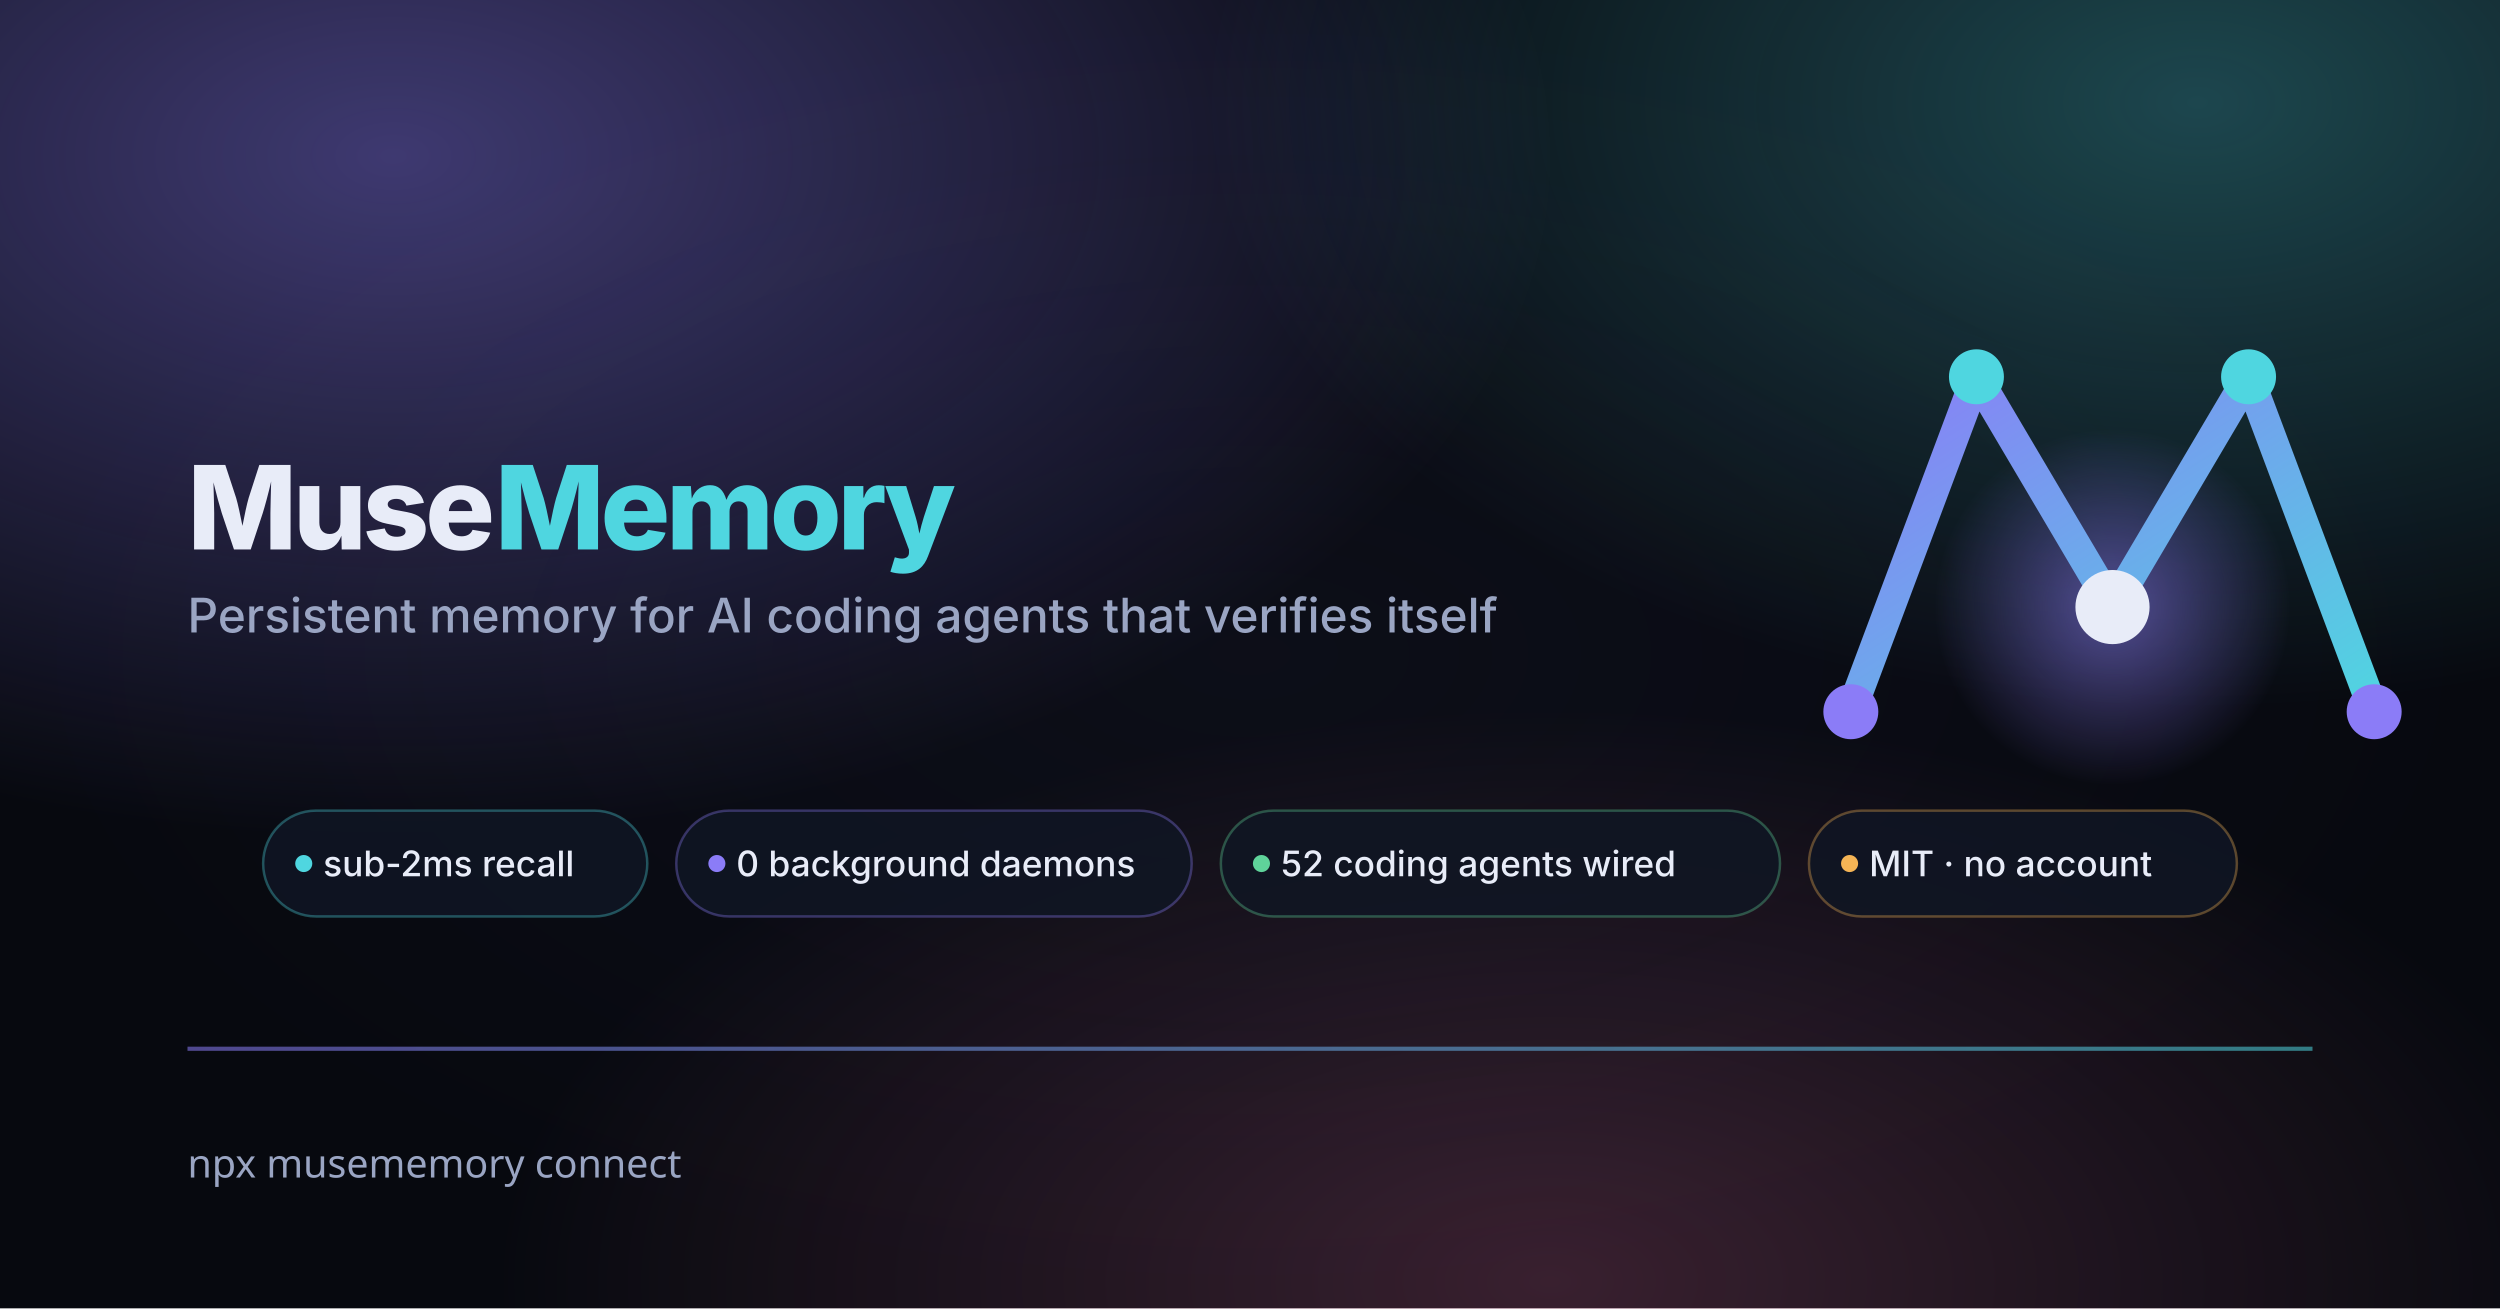
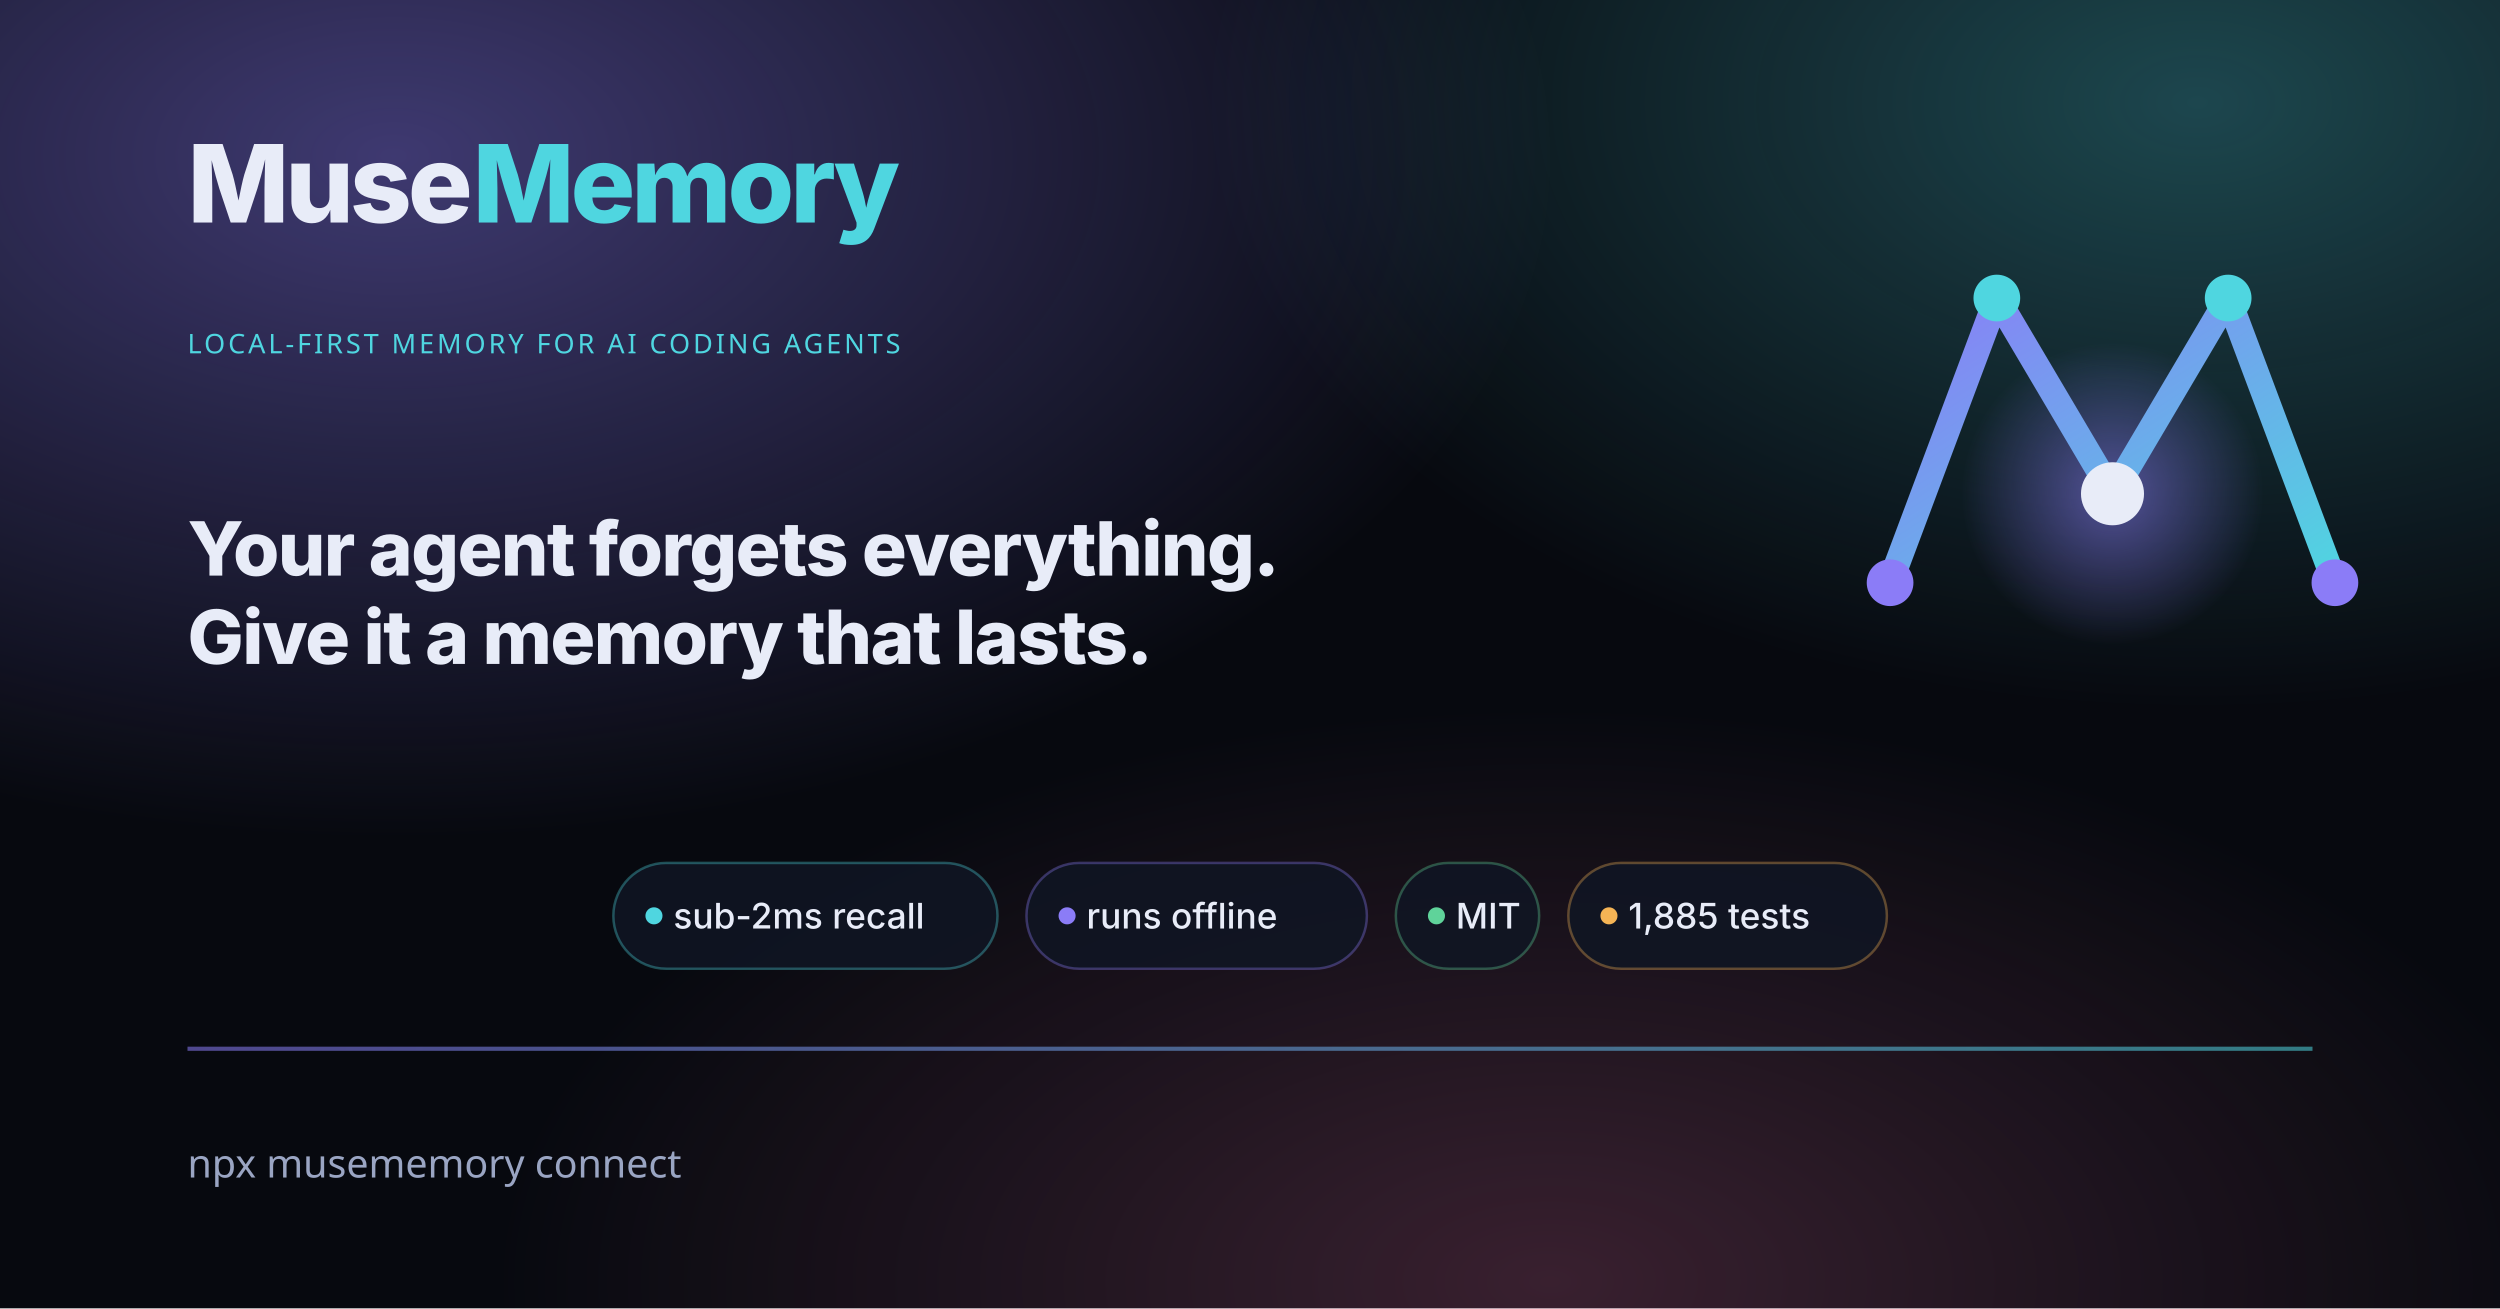
<svg xmlns="http://www.w3.org/2000/svg" width="1200" height="628" viewBox="0 0 1200 628">
  <defs>
    <linearGradient id="grad" x1="0" y1="0" x2="1" y2="1">
      <stop offset="0" stop-color="#8b7cf7" />
      <stop offset="1" stop-color="#4fd6e0" />
    </linearGradient>
    <linearGradient id="rule" x1="0" y1="0" x2="1" y2="0">
      <stop offset="0" stop-color="#8b7cf7" />
      <stop offset="1" stop-color="#4fd6e0" />
    </linearGradient>
    <radialGradient id="halo" cx="0.5" cy="0.5" r="0.5">
      <stop offset="0" stop-color="#8b7cf7" stop-opacity="0.55" />
      <stop offset="1" stop-color="#8b7cf7" stop-opacity="0" />
    </radialGradient>
    <radialGradient id="meshA" cx="0.5" cy="0.5" r="0.5">
      <stop offset="0" stop-color="#8b7cf7" stop-opacity="0.42" />
      <stop offset="1" stop-color="#8b7cf7" stop-opacity="0" />
    </radialGradient>
    <radialGradient id="meshB" cx="0.5" cy="0.5" r="0.5">
      <stop offset="0" stop-color="#4fd6e0" stop-opacity="0.30" />
      <stop offset="1" stop-color="#4fd6e0" stop-opacity="0" />
    </radialGradient>
    <radialGradient id="meshC" cx="0.5" cy="0.5" r="0.5">
      <stop offset="0" stop-color="#ff7db1" stop-opacity="0.20" />
      <stop offset="1" stop-color="#ff7db1" stop-opacity="0" />
    </radialGradient>
  </defs>
  <rect width="1200" height="628" fill="#07090f" />
  <g>
    <ellipse cx="192" cy="75.36" rx="552" ry="326.56" fill="url(#meshA)" />
    <ellipse cx="1056" cy="50.24" rx="480" ry="288.88" fill="url(#meshB)" />
    <ellipse cx="744" cy="615.44" rx="504" ry="276.32" fill="url(#meshC)" />
  </g>
-   <rect x="0" y="0" width="1200" height="628" fill="url(#meshA)" opacity="0.10" />
-   <text x="90" y="263.76" font-family="Inter" font-size="55.8" font-weight="800" letter-spacing="-2" fill="#e8ecf8">Muse<tspan fill="#4fd6e0">Memory</tspan>
+   <text x="90.0" y="106.8" font-family="Inter" font-size="51.8" font-weight="800" letter-spacing="-1.9" fill="#e8ecf8">Muse<tspan fill="#4fd6e0">Memory</tspan>
  </text>
-   <text x="90" y="303.6" font-family="Inter" font-size="22.9" font-weight="500" fill="#9aa5c3">Persistent memory for AI coding agents that verifies itself</text>
+   <text x="90.0" y="169.6" font-family="IBM Plex Mono" font-size="13.0" font-weight="500" letter-spacing="1.396" fill="#4fd6e0">LOCAL-FIRST MEMORY FOR AI CODING AGENTS</text>
+   <text x="90.0" y="276.3" font-family="Inter" font-size="35.9" font-weight="800" letter-spacing="-0.718" fill="#e8ecf8">Your agent forgets everything.</text>
+   <text x="90.0" y="318.7" font-family="Inter" font-size="35.9" font-weight="800" letter-spacing="-0.718" fill="#e8ecf8">Give it a memory that lasts.</text>
  <g>
-     <rect x="126.3" y="389.1" width="184.4" height="50.8" rx="25.4" fill="#101624" fill-opacity="0.85" stroke="#4fd6e0" stroke-opacity="0.34" stroke-width="1.2" />
-     <circle cx="145.8" cy="414.5" r="4.1" fill="#4fd6e0" />
-     <text x="155.1" y="420.6" font-family="Inter" font-size="16.946" font-weight="500" fill="#e8ecf8">sub-2ms recall</text>
+     <rect x="294.4" y="414.2" width="184.4" height="50.8" rx="25.4" fill="#101624" fill-opacity="0.85" stroke="#4fd6e0" stroke-opacity="0.34" stroke-width="1.2" />
+     <circle cx="313.9" cy="439.6" r="4.1" fill="#4fd6e0" />
+     <text x="323.2" y="445.7" font-family="Inter" font-size="16.946" font-weight="500" fill="#e8ecf8">sub-2ms recall</text>
  </g>
  <g>
-     <rect x="324.6" y="389.1" width="247.4" height="50.8" rx="25.4" fill="#101624" fill-opacity="0.85" stroke="#8b7cf7" stroke-opacity="0.34" stroke-width="1.2" />
-     <circle cx="344.1" cy="414.5" r="4.1" fill="#8b7cf7" />
-     <text x="353.4" y="420.6" font-family="Inter" font-size="16.946" font-weight="500" fill="#e8ecf8">0 background daemons</text>
+     <rect x="492.7" y="414.2" width="163.4" height="50.8" rx="25.4" fill="#101624" fill-opacity="0.85" stroke="#8b7cf7" stroke-opacity="0.34" stroke-width="1.2" />
+     <circle cx="512.2" cy="439.6" r="4.1" fill="#8b7cf7" />
+     <text x="521.5" y="445.7" font-family="Inter" font-size="16.946" font-weight="500" fill="#e8ecf8">runs offline</text>
  </g>
  <g>
-     <rect x="586.0" y="389.1" width="268.4" height="50.8" rx="25.4" fill="#101624" fill-opacity="0.85" stroke="#5fd39a" stroke-opacity="0.34" stroke-width="1.2" />
-     <circle cx="605.5" cy="414.5" r="4.1" fill="#5fd39a" />
-     <text x="614.8" y="420.6" font-family="Inter" font-size="16.946" font-weight="500" fill="#e8ecf8">52 coding agents wired</text>
+     <rect x="670.0" y="414.2" width="68.8" height="50.8" rx="25.4" fill="#101624" fill-opacity="0.85" stroke="#5fd39a" stroke-opacity="0.34" stroke-width="1.2" />
+     <circle cx="689.5" cy="439.6" r="4.1" fill="#5fd39a" />
+     <text x="698.8" y="445.7" font-family="Inter" font-size="16.946" font-weight="500" fill="#e8ecf8">MIT</text>
  </g>
  <g>
-     <rect x="868.3" y="389.1" width="205.4" height="50.8" rx="25.4" fill="#101624" fill-opacity="0.85" stroke="#f5b455" stroke-opacity="0.34" stroke-width="1.2" />
-     <circle cx="887.8" cy="414.5" r="4.1" fill="#f5b455" />
-     <text x="897.2" y="420.6" font-family="Inter" font-size="16.946" font-weight="500" fill="#e8ecf8">MIT · no account</text>
+     <rect x="752.8" y="414.2" width="152.9" height="50.8" rx="25.4" fill="#101624" fill-opacity="0.85" stroke="#f5b455" stroke-opacity="0.34" stroke-width="1.2" />
+     <circle cx="772.3" cy="439.6" r="4.1" fill="#f5b455" />
+     <text x="781.6" y="445.7" font-family="Inter" font-size="16.946" font-weight="500" fill="#e8ecf8">1,885 tests</text>
  </g>
  <rect x="90.0" y="502.4" width="1020.0" height="2.0" fill="url(#rule)" opacity="0.55" />
-   <text x="90.0" y="565.2" font-family="IBM Plex Mono" font-size="18.9" fill="#9aa5c3">npx musememory connect</text>
-   <circle cx="1014.00" cy="291.39" r="85.41" fill="url(#halo)" />
-   <polyline points="888.40,341.63 948.69,180.86 1014.00,291.39 1079.31,180.86 1139.60,341.63" fill="none" stroke="url(#grad)" stroke-width="14.44" stroke-linecap="round" stroke-linejoin="round" />
-   <circle cx="888.40" cy="341.63" r="13.19" fill="#8b7cf7" />
-   <circle cx="948.69" cy="180.86" r="13.19" fill="#4fd6e0" />
-   <circle cx="1079.31" cy="180.86" r="13.19" fill="#4fd6e0" />
-   <circle cx="1139.60" cy="341.63" r="13.19" fill="#8b7cf7" />
-   <circle cx="1014.00" cy="291.39" r="17.80" fill="#e8ecf8" />
+   <text x="90.0" y="565.2" font-family="IBM Plex Mono" font-size="18.9" font-weight="500" fill="#9aa5c3">npx musememory connect</text>
+   <circle cx="1014.00" cy="237.01" r="72.60" fill="url(#halo)" />
+   <polyline points="907.24,279.71 958.48,143.06 1014.00,237.01 1069.52,143.06 1120.76,279.71" fill="none" stroke="url(#grad)" stroke-width="12.25" stroke-linecap="round" stroke-linejoin="round" />
+   <circle cx="907.24" cy="279.71" r="11.21" fill="#8b7cf7" />
+   <circle cx="958.48" cy="143.06" r="11.21" fill="#4fd6e0" />
+   <circle cx="1069.52" cy="143.06" r="11.21" fill="#4fd6e0" />
+   <circle cx="1120.76" cy="279.71" r="11.21" fill="#8b7cf7" />
+   <circle cx="1014.00" cy="237.01" r="15.13" fill="#e8ecf8" />
</svg>
